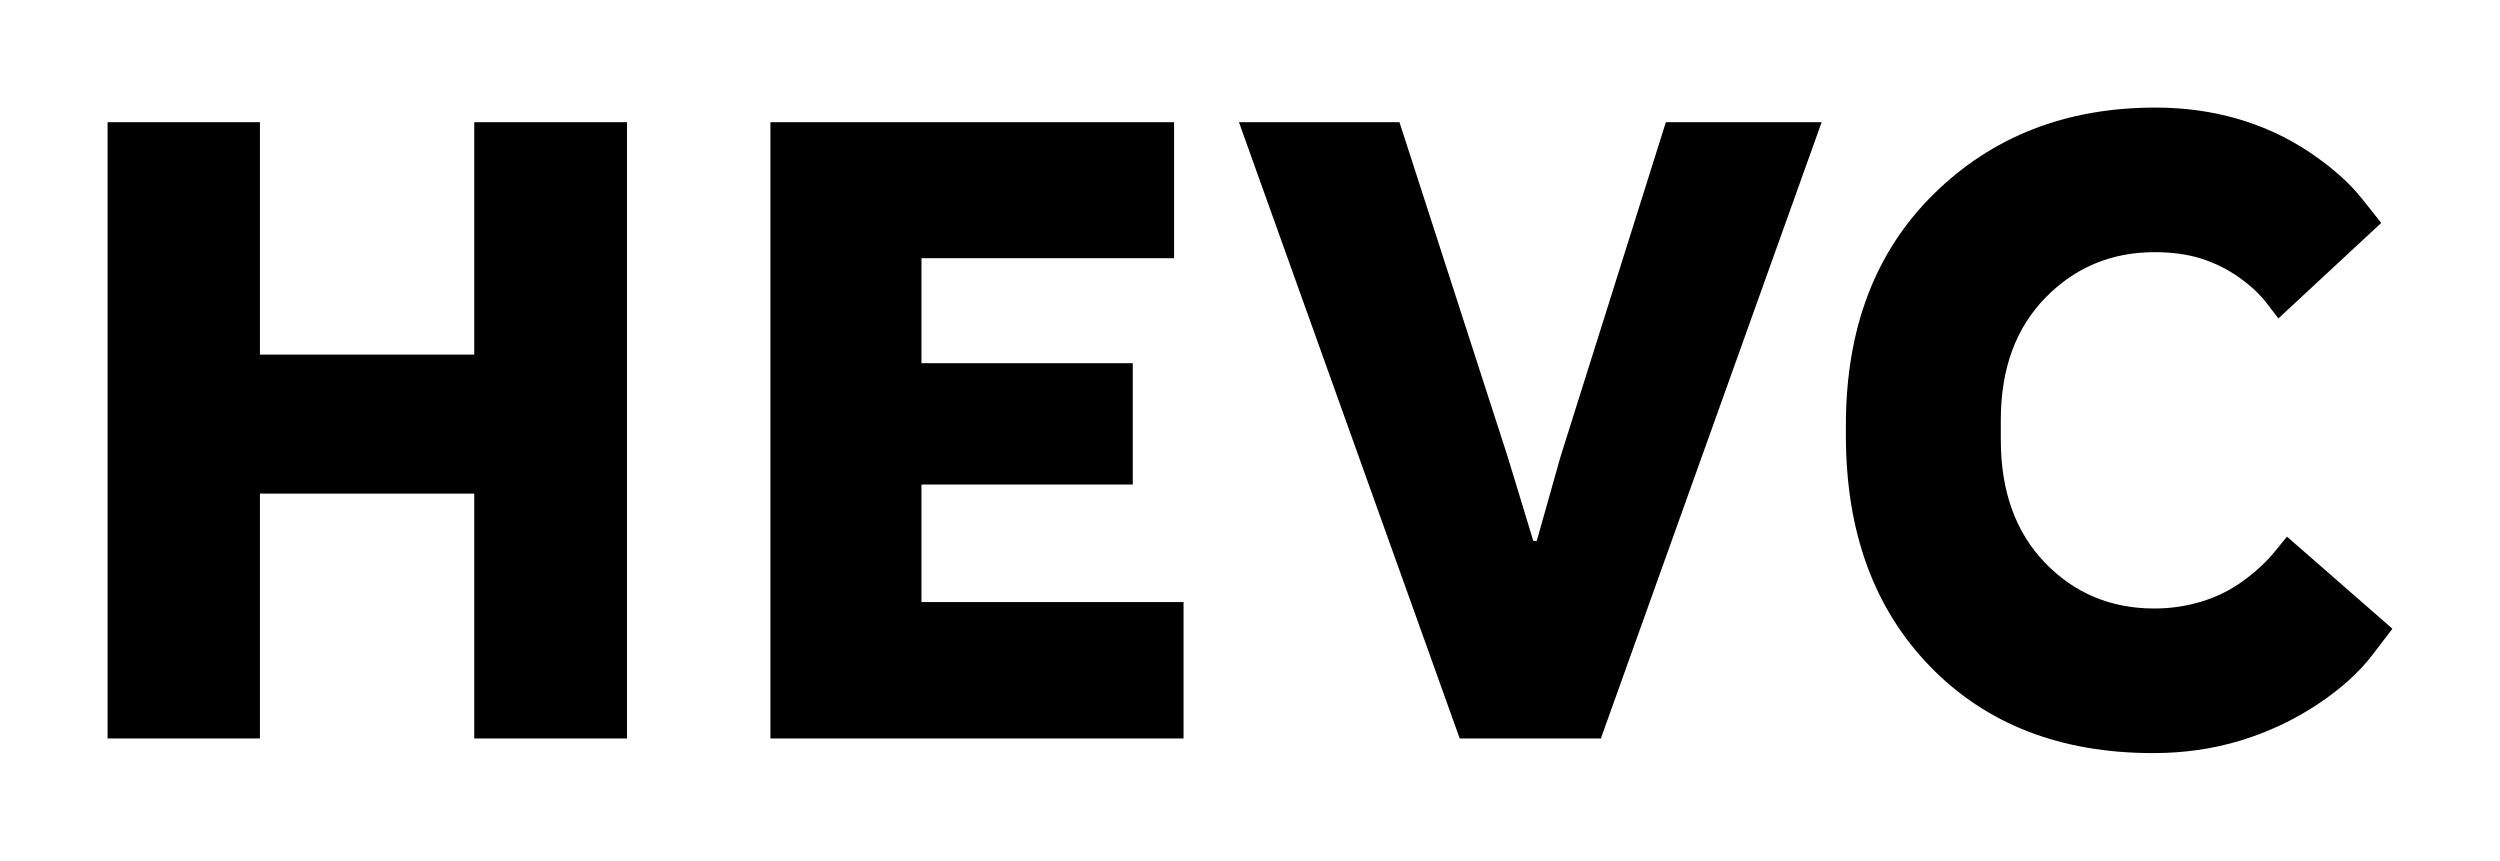
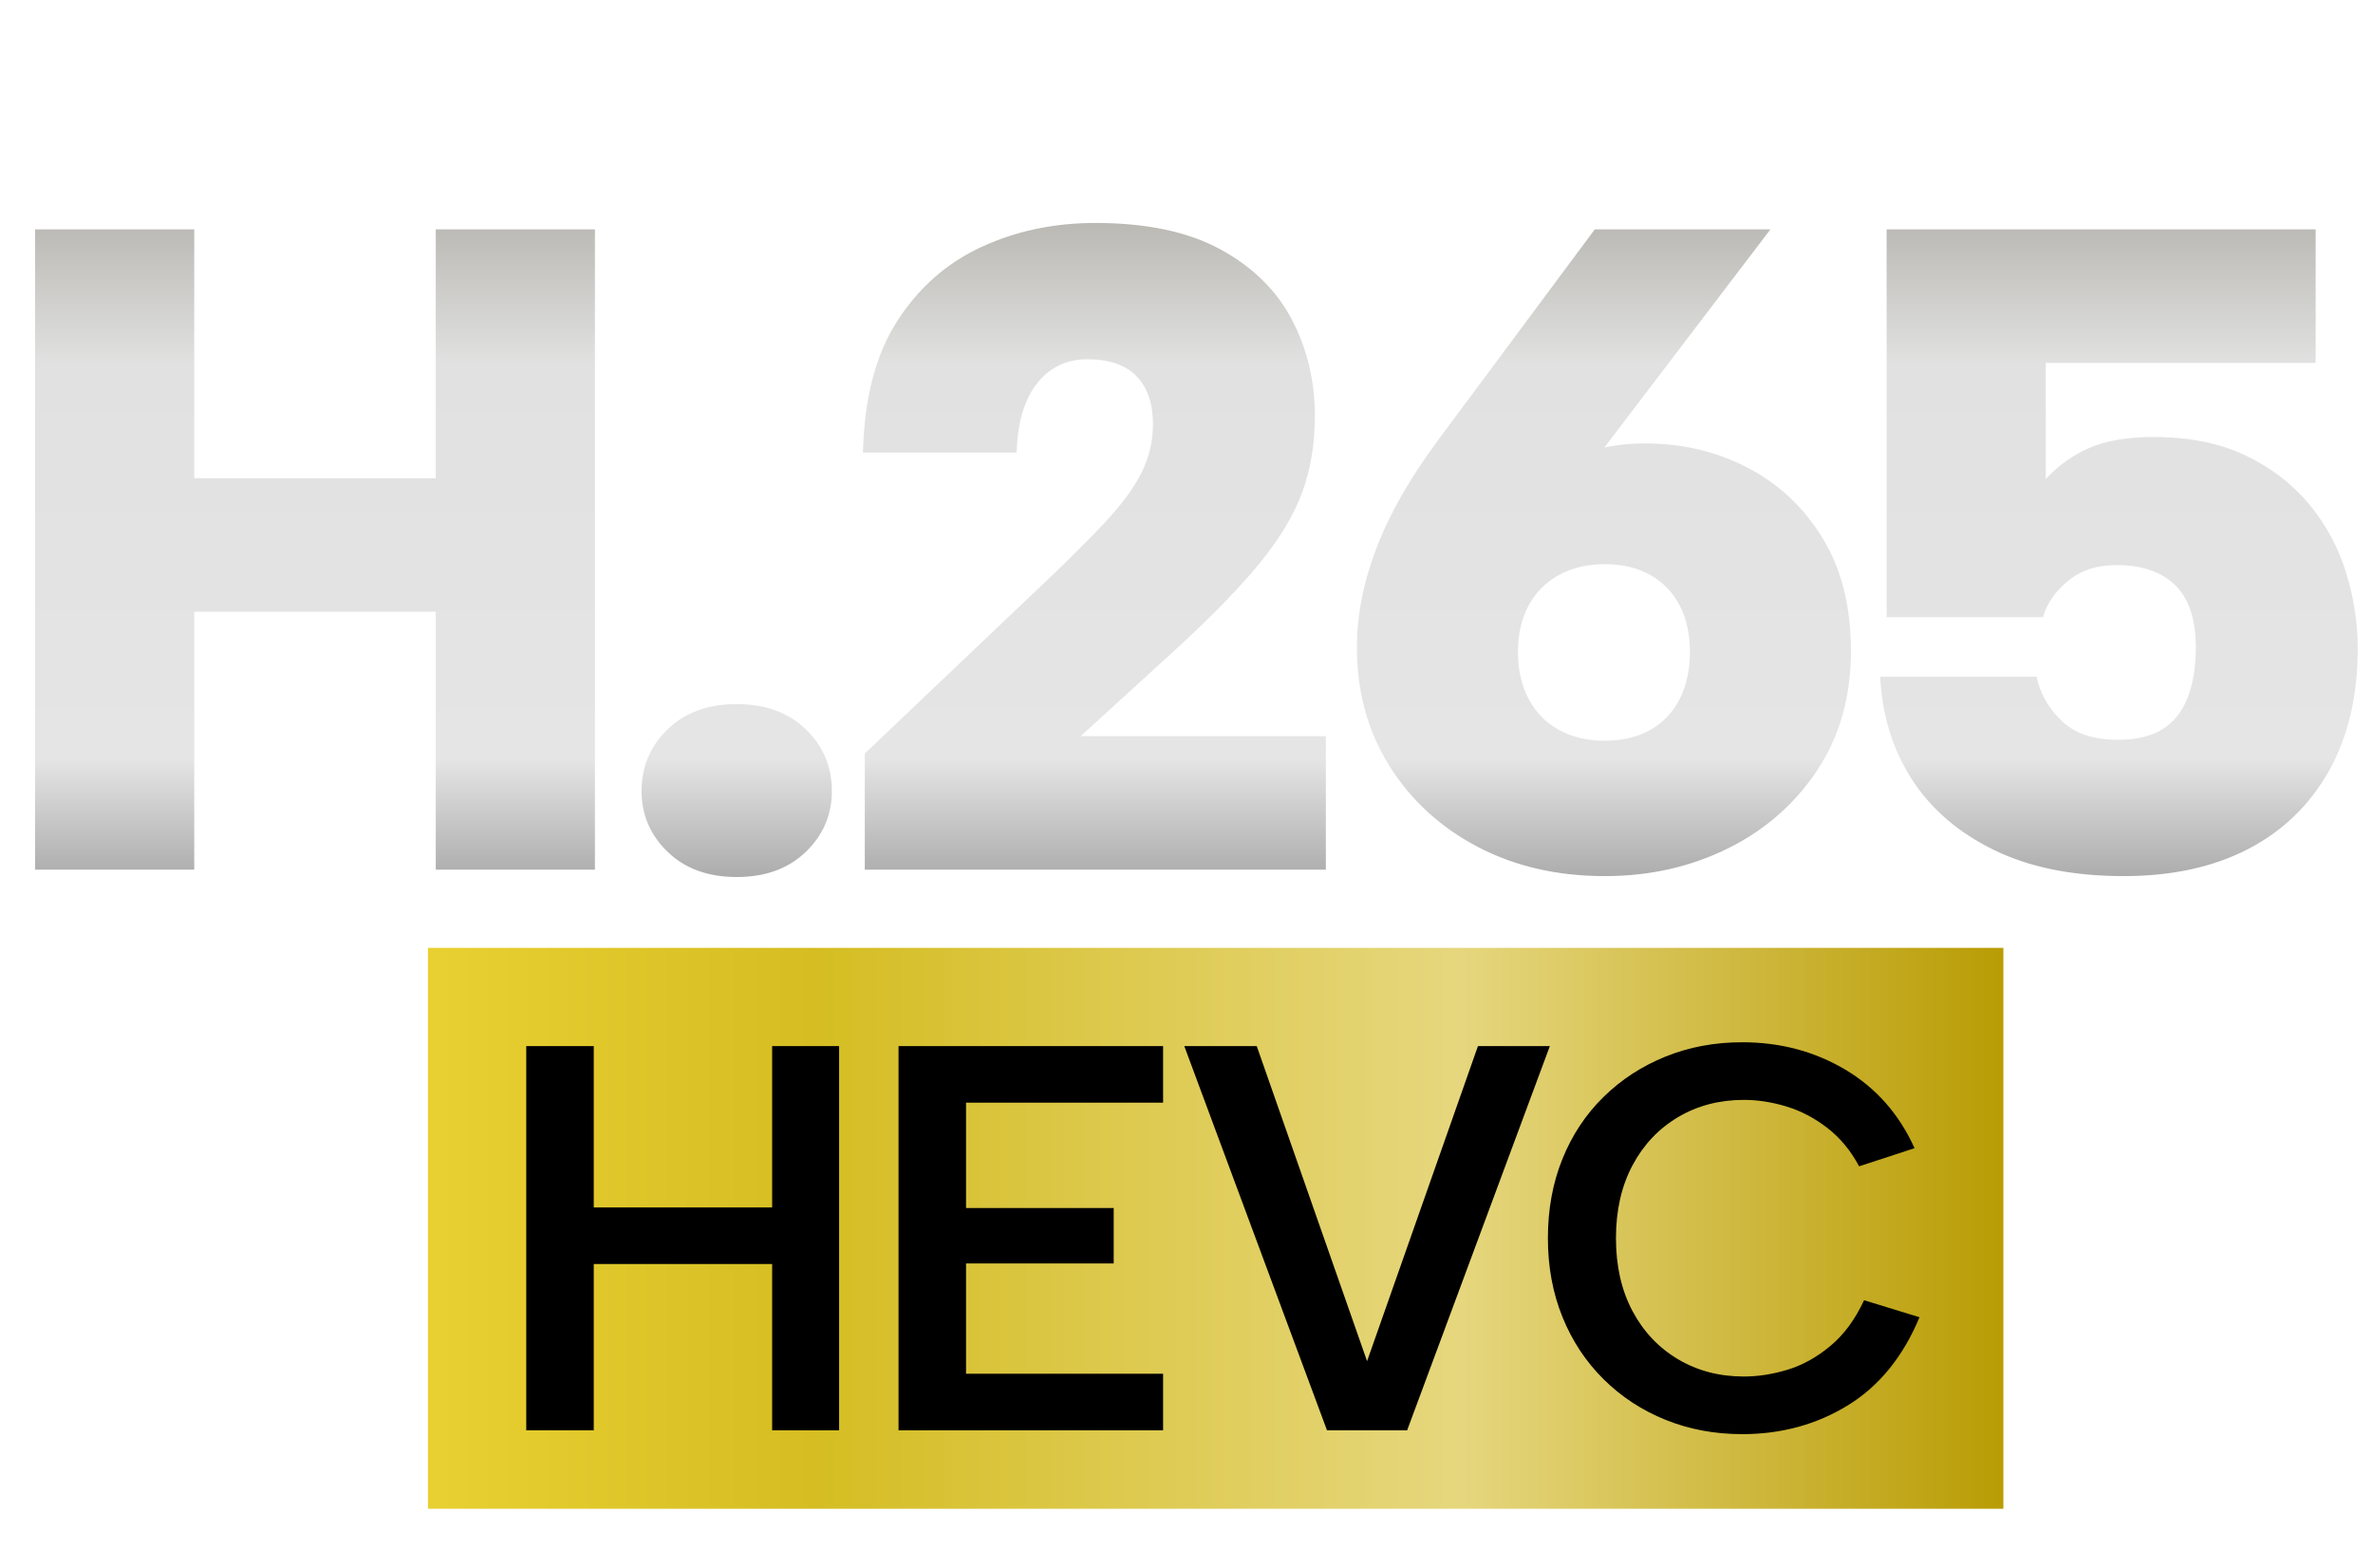
- <svg xmlns="http://www.w3.org/2000/svg" viewBox="0 0 69.712 24">
-   <path fill="currentColor" transform="translate(3 3)" d="M10.224 17.592V.408h4.26v17.184ZM0 17.592V.408h4.248v17.184Zm2.52-6.828V6.888h9.636v3.876Zm15.963 6.828V.408h11.256V4.2h-7.044v9.588h7.308v3.804Zm2.604-7.08V7.128h7.5v3.384Zm16.617 7.08L31.548.408h4.476l3.012 9.312.72 2.364h.096l.66-2.34 2.94-9.336h4.344L41.64 17.592ZM57.04 18q-3.876 0-6.222-2.418-2.346-2.418-2.346-6.438v-.288q0-4.032 2.448-6.444Q53.368 0 57.1 0q1.224 0 2.31.318 1.086.318 2.004.936.918.618 1.452 1.29l.534.672-2.868 2.664-.306-.402q-.306-.402-.792-.744-.486-.342-1.05-.522-.564-.18-1.308-.18-1.8 0-3.042 1.272-1.242 1.272-1.242 3.408v.552q0 2.148 1.23 3.426 1.23 1.278 3.054 1.278.672 0 1.308-.192.636-.192 1.164-.576.528-.384.876-.81l.348-.426 2.94 2.568-.564.738q-.564.738-1.548 1.386-.984.648-2.13.996-1.146.348-2.43.348" />
+ <svg xmlns="http://www.w3.org/2000/svg" xmlns:ns1="https://boxy-svg.com" viewBox="0 0 155.638 102.814">
+   <path d="M 2.3 15.044 L 12.74 15.044 L 12.74 31.364 L 28.58 31.364 L 28.58 15.044 L 39.02 15.044 L 39.02 57.044 L 28.58 57.044 L 28.58 40.124 L 12.74 40.124 L 12.74 57.044 L 2.3 57.044 Z M 48.319 57.524 Q 45.499 57.524 43.789 55.874 Q 42.079 54.224 42.079 51.884 Q 42.079 49.484 43.789 47.834 Q 45.499 46.184 48.319 46.184 Q 51.139 46.184 52.849 47.834 Q 54.559 49.484 54.559 51.884 Q 54.559 54.224 52.849 55.874 Q 51.139 57.524 48.319 57.524 Z M 56.719 49.424 L 67.699 38.984 Q 70.699 36.164 72.409 34.334 Q 74.119 32.504 74.869 31.004 Q 75.619 29.504 75.619 27.824 Q 75.619 25.784 74.539 24.674 Q 73.459 23.564 71.299 23.564 Q 69.979 23.564 68.959 24.254 Q 67.939 24.944 67.339 26.294 Q 66.739 27.644 66.679 29.684 L 56.599 29.684 Q 56.719 24.404 58.819 21.104 Q 60.919 17.804 64.339 16.214 Q 67.759 14.624 71.839 14.624 Q 76.879 14.624 80.059 16.364 Q 83.239 18.104 84.739 20.984 Q 86.239 23.864 86.239 27.284 Q 86.239 29.984 85.429 32.234 Q 84.619 34.484 82.639 36.914 Q 80.659 39.344 77.059 42.644 L 70.879 48.284 L 86.959 48.284 L 86.959 57.044 L 56.719 57.044 Z M 105.257 57.464 Q 100.577 57.464 96.917 55.544 Q 93.257 53.624 91.127 50.234 Q 88.997 46.844 88.997 42.464 Q 88.997 39.284 90.287 35.924 Q 91.577 32.564 94.337 28.844 L 104.597 15.044 L 116.117 15.044 L 103.877 31.124 L 95.597 40.904 Q 96.437 35.204 99.797 32.144 Q 103.157 29.084 107.897 29.084 Q 111.557 29.084 114.617 30.674 Q 117.677 32.264 119.537 35.294 Q 121.397 38.324 121.397 42.704 Q 121.397 47.204 119.177 50.534 Q 116.957 53.864 113.297 55.664 Q 109.637 57.464 105.257 57.464 Z M 99.557 42.764 Q 99.557 44.504 100.247 45.824 Q 100.937 47.144 102.227 47.864 Q 103.517 48.584 105.257 48.584 Q 106.997 48.584 108.257 47.864 Q 109.517 47.144 110.177 45.824 Q 110.837 44.504 110.837 42.764 Q 110.837 41.024 110.177 39.734 Q 109.517 38.444 108.257 37.724 Q 106.997 37.004 105.257 37.004 Q 103.517 37.004 102.227 37.724 Q 100.937 38.444 100.247 39.734 Q 99.557 41.024 99.557 42.764 Z M 151.877 15.044 L 151.877 23.804 L 134.177 23.804 L 134.177 31.424 Q 135.377 30.104 137.027 29.384 Q 138.677 28.664 141.257 28.664 Q 144.737 28.664 147.257 29.864 Q 149.777 31.064 151.427 33.044 Q 153.077 35.024 153.857 37.514 Q 154.637 40.004 154.637 42.524 Q 154.637 47.204 152.747 50.564 Q 150.857 53.924 147.437 55.694 Q 144.017 57.464 139.277 57.464 Q 134.297 57.464 130.787 55.754 Q 127.277 54.044 125.387 51.104 Q 123.497 48.164 123.317 44.384 L 133.577 44.384 Q 133.877 45.944 135.167 47.234 Q 136.457 48.524 138.917 48.524 Q 140.717 48.524 141.827 47.834 Q 142.937 47.144 143.477 45.764 Q 144.017 44.384 144.017 42.464 Q 144.017 39.704 142.667 38.384 Q 141.317 37.064 138.797 37.064 Q 136.877 37.064 135.617 38.114 Q 134.357 39.164 133.997 40.484 L 123.737 40.484 L 123.737 15.044 Z" style="fill: url(&quot;#color-0-0&quot;); text-wrap-mode: nowrap;" />
+   <defs>
+     <linearGradient id="gradient-2">
+       <stop offset="0" style="stop-color: rgb(233, 209, 51);" />
+       <stop offset="0.249" style="stop-color: rgb(213, 189, 34);" />
+       <stop offset="0.653" style="stop-color: rgb(230, 215, 126);" />
+       <stop offset="1" style="stop-color: rgb(184, 155, 2);" />
+     </linearGradient>
+     <linearGradient ns1:pinned="true" id="color-0">
+       <stop style="stop-color: rgb(135, 133, 121);" offset="0.037" />
+       <stop style="stop-color: rgb(225, 225, 225);" offset="0.33" />
+       <stop style="stop-color: rgb(229, 229, 229);" offset="0.69" />
+       <stop style="stop-color: rgb(65, 65, 65);" offset="1" />
+     </linearGradient>
+     <linearGradient id="color-0-0" href="#color-0" gradientUnits="userSpaceOnUse" x1="177.021" y1="65.73" x2="177.021" y2="137.744" gradientTransform="matrix(1, 0, 0, 1, -100.2029, -65.673)" />
+   </defs>
+   <rect x="28.068" y="62.17" width="103.327" height="36.791" style="fill: url(&quot;#gradient-2&quot;);" />
+   <path d="M 34.515 68.614 L 38.943 68.614 L 38.943 79.198 L 50.643 79.198 L 50.643 68.614 L 55.035 68.614 L 55.035 93.814 L 50.643 93.814 L 50.643 82.906 L 38.943 82.906 L 38.943 93.814 L 34.515 93.814 Z M 76.284 72.322 L 63.36 72.322 L 63.36 79.234 L 73.044 79.234 L 73.044 82.87 L 63.36 82.87 L 63.36 90.106 L 76.284 90.106 L 76.284 93.814 L 58.932 93.814 L 58.932 68.614 L 76.284 68.614 Z M 96.934 68.614 L 101.65 68.614 L 92.29 93.814 L 87.034 93.814 L 77.674 68.614 L 82.426 68.614 L 89.662 89.278 Z M 101.522 81.214 Q 101.522 78.37 102.476 76.012 Q 103.43 73.654 105.176 71.944 Q 106.922 70.234 109.244 69.298 Q 111.566 68.362 114.266 68.362 Q 118.01 68.362 121.034 70.162 Q 124.058 71.962 125.57 75.31 L 121.934 76.498 Q 121.106 74.95 119.846 73.978 Q 118.586 73.006 117.164 72.574 Q 115.742 72.142 114.374 72.142 Q 111.962 72.142 110.054 73.276 Q 108.146 74.41 107.066 76.444 Q 105.986 78.478 105.986 81.214 Q 105.986 83.95 107.066 85.984 Q 108.146 88.018 110.054 89.152 Q 111.962 90.286 114.374 90.286 Q 115.778 90.286 117.254 89.836 Q 118.73 89.386 120.062 88.27 Q 121.394 87.154 122.258 85.282 L 125.894 86.398 Q 124.274 90.286 121.196 92.176 Q 118.118 94.066 114.266 94.066 Q 111.566 94.066 109.244 93.13 Q 106.922 92.194 105.176 90.466 Q 103.43 88.738 102.476 86.38 Q 101.522 84.022 101.522 81.214 Z" style="text-wrap-mode: nowrap;" />
</svg>
